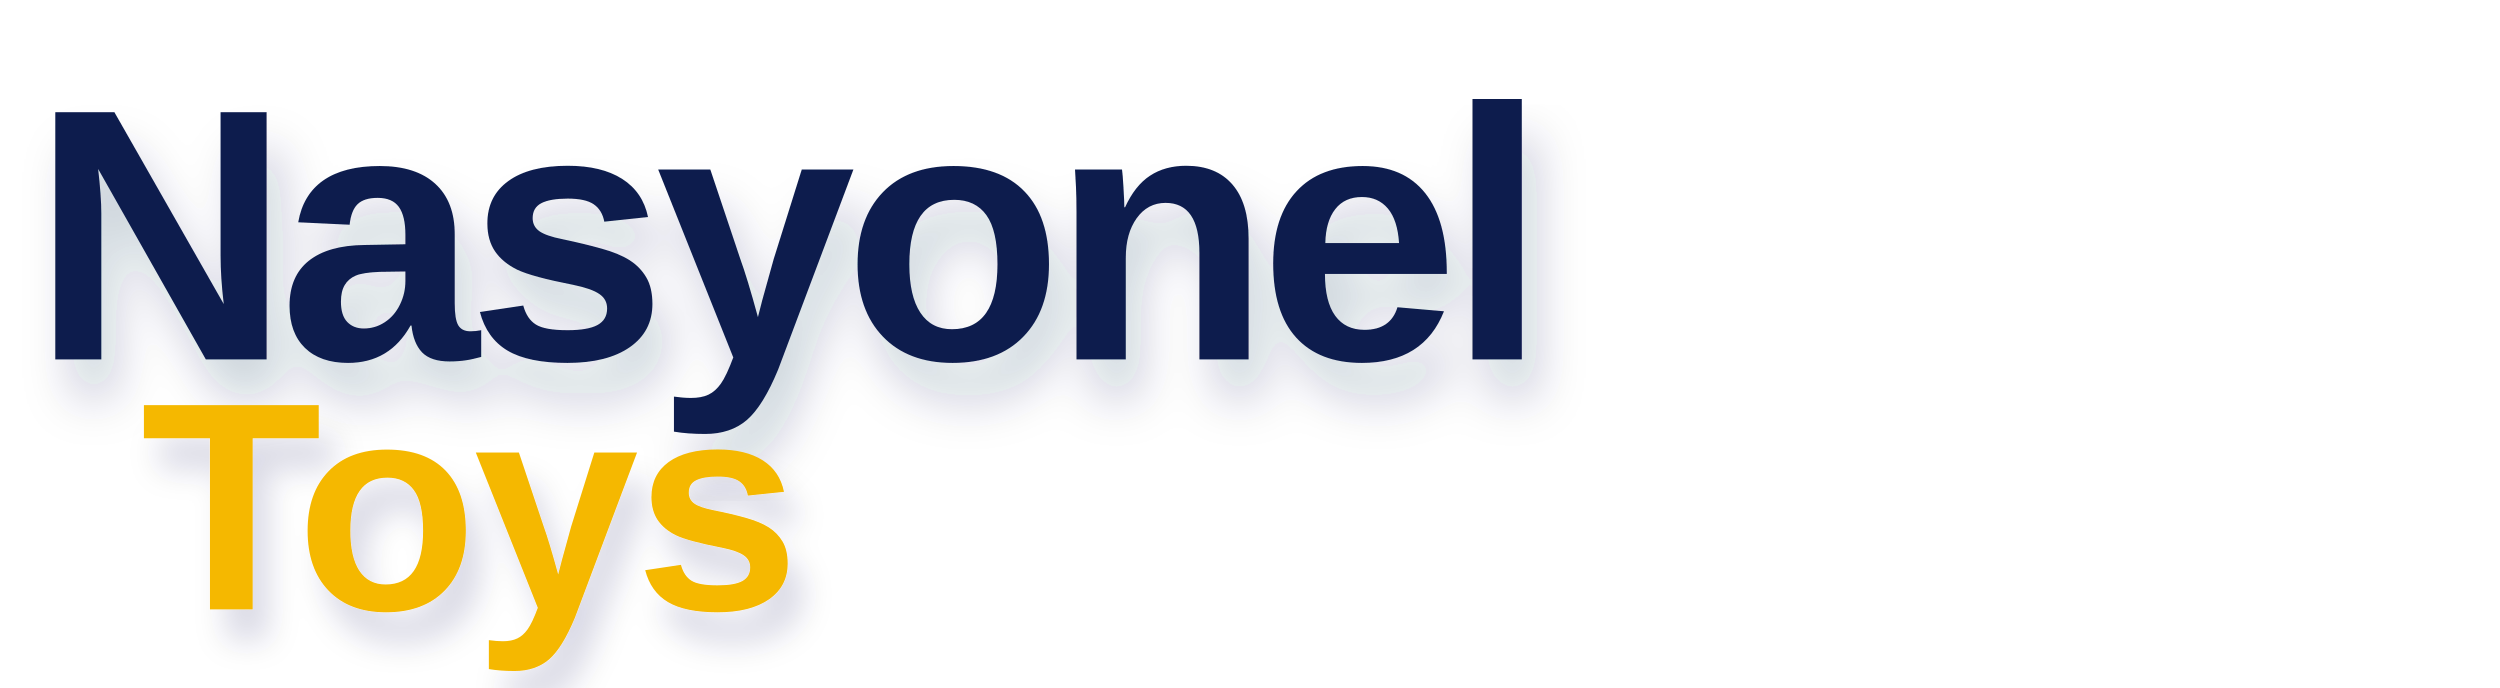
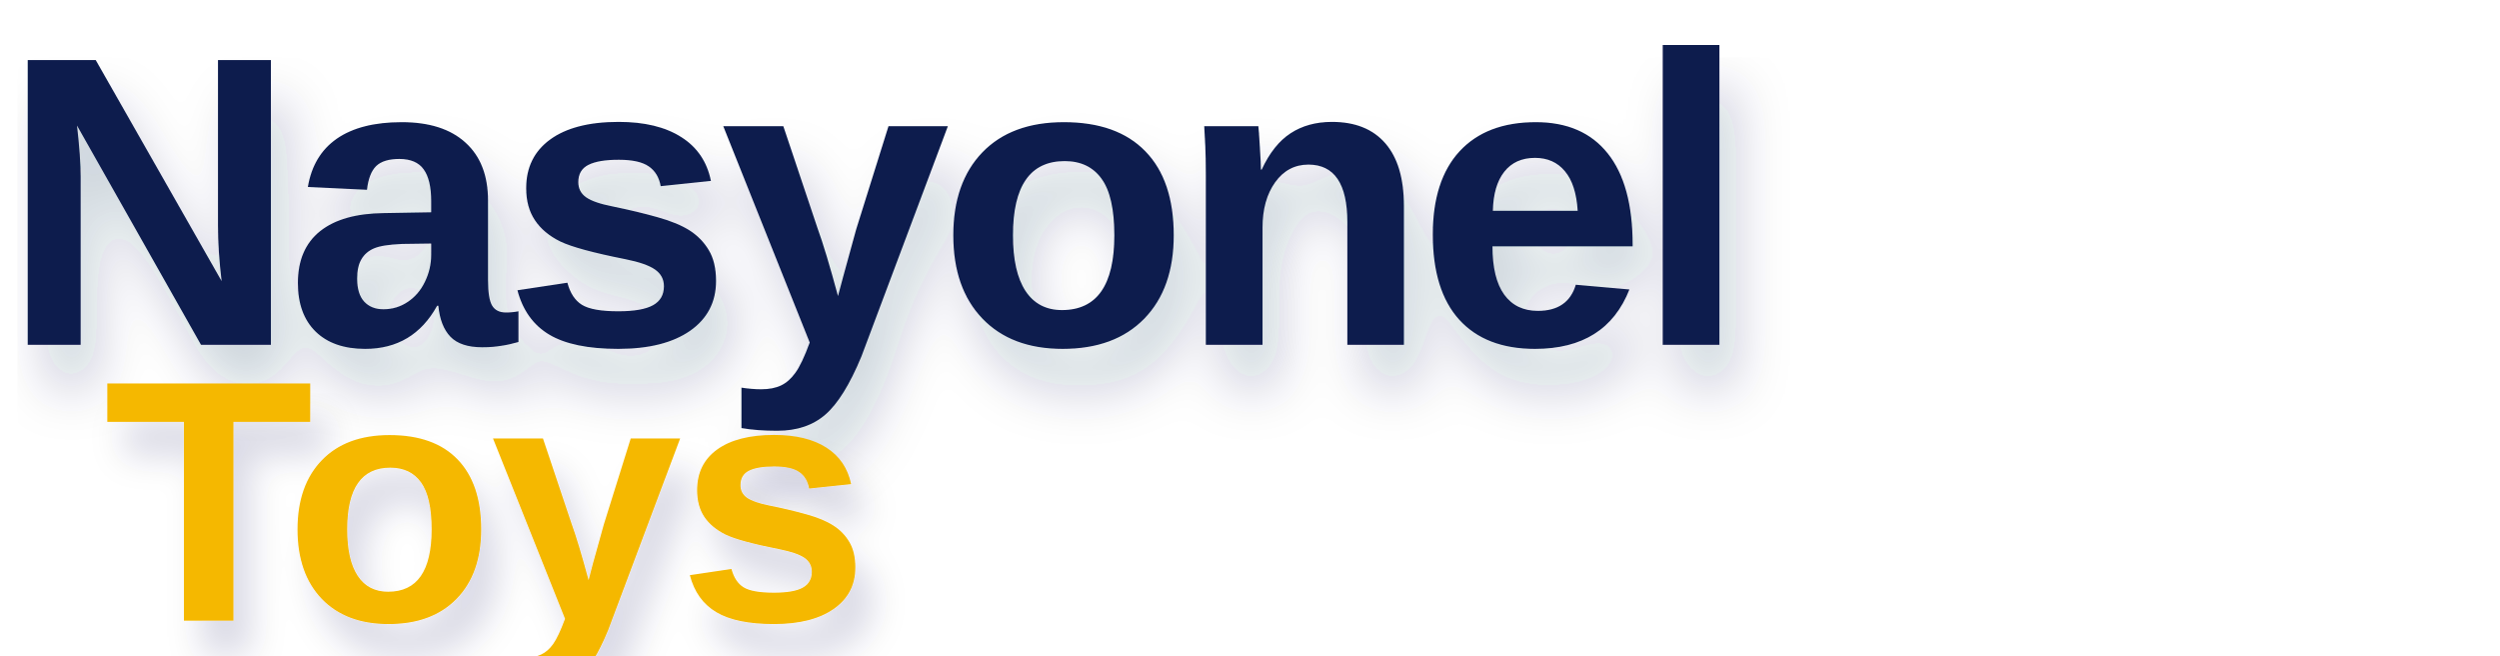
- <svg xmlns="http://www.w3.org/2000/svg" viewBox="0 0 320 88" fill="none" role="img" aria-label="Nasyonel Toys">
+ <svg xmlns="http://www.w3.org/2000/svg" viewBox="0 0 290 76" fill="none" role="img" aria-label="Nasyonel Toys">
  <defs>
-     <filter id="shadow-n" x="-10%" y="-10%" width="120%" height="130%">
+     <filter id="shadow-n" x="-8%" y="-8%" width="116%" height="140%">
      <feDropShadow dx="0" dy="2" stdDeviation="0" flood-color="#061428" flood-opacity="1" />
      <feDropShadow dx="1" dy="3" stdDeviation="1" flood-color="#061428" flood-opacity="0.35" />
      <feDropShadow dx="2" dy="5" stdDeviation="3" flood-color="#0a1f4d" flood-opacity="0.2" />
    </filter>
-     <filter id="shadow-t" x="-10%" y="-10%" width="120%" height="130%">
+     <filter id="shadow-t" x="-8%" y="-8%" width="116%" height="140%">
      <feDropShadow dx="0" dy="2" stdDeviation="0" flood-color="#c99700" flood-opacity="1" />
      <feDropShadow dx="1" dy="3" stdDeviation="1" flood-color="#a67c00" flood-opacity="0.4" />
      <feDropShadow dx="2" dy="4" stdDeviation="2" flood-color="#0a1f4d" flood-opacity="0.15" />
    </filter>
  </defs>
-   <text x="4" y="46" font-family="'Plus Jakarta Sans', 'Segoe UI', Arial, sans-serif" font-size="46" font-weight="800" letter-spacing="-1.5" fill="#0A1F4D" filter="url(#shadow-n)">Nasyonel</text>
-   <text x="18" y="78" font-family="'Plus Jakarta Sans', 'Segoe UI', Arial, sans-serif" font-size="38" font-weight="800" letter-spacing="-0.5" fill="#F5B800" filter="url(#shadow-t)">Toys</text>
+   <text x="0" y="40" font-family="'Plus Jakarta Sans', 'Segoe UI', Arial, sans-serif" font-size="48" font-weight="800" letter-spacing="-1.5" fill="#0A1F4D" filter="url(#shadow-n)">Nasyonel</text>
+   <text x="12" y="72" font-family="'Plus Jakarta Sans', 'Segoe UI', Arial, sans-serif" font-size="40" font-weight="800" letter-spacing="-0.5" fill="#F5B800" filter="url(#shadow-t)">Toys</text>
</svg>
